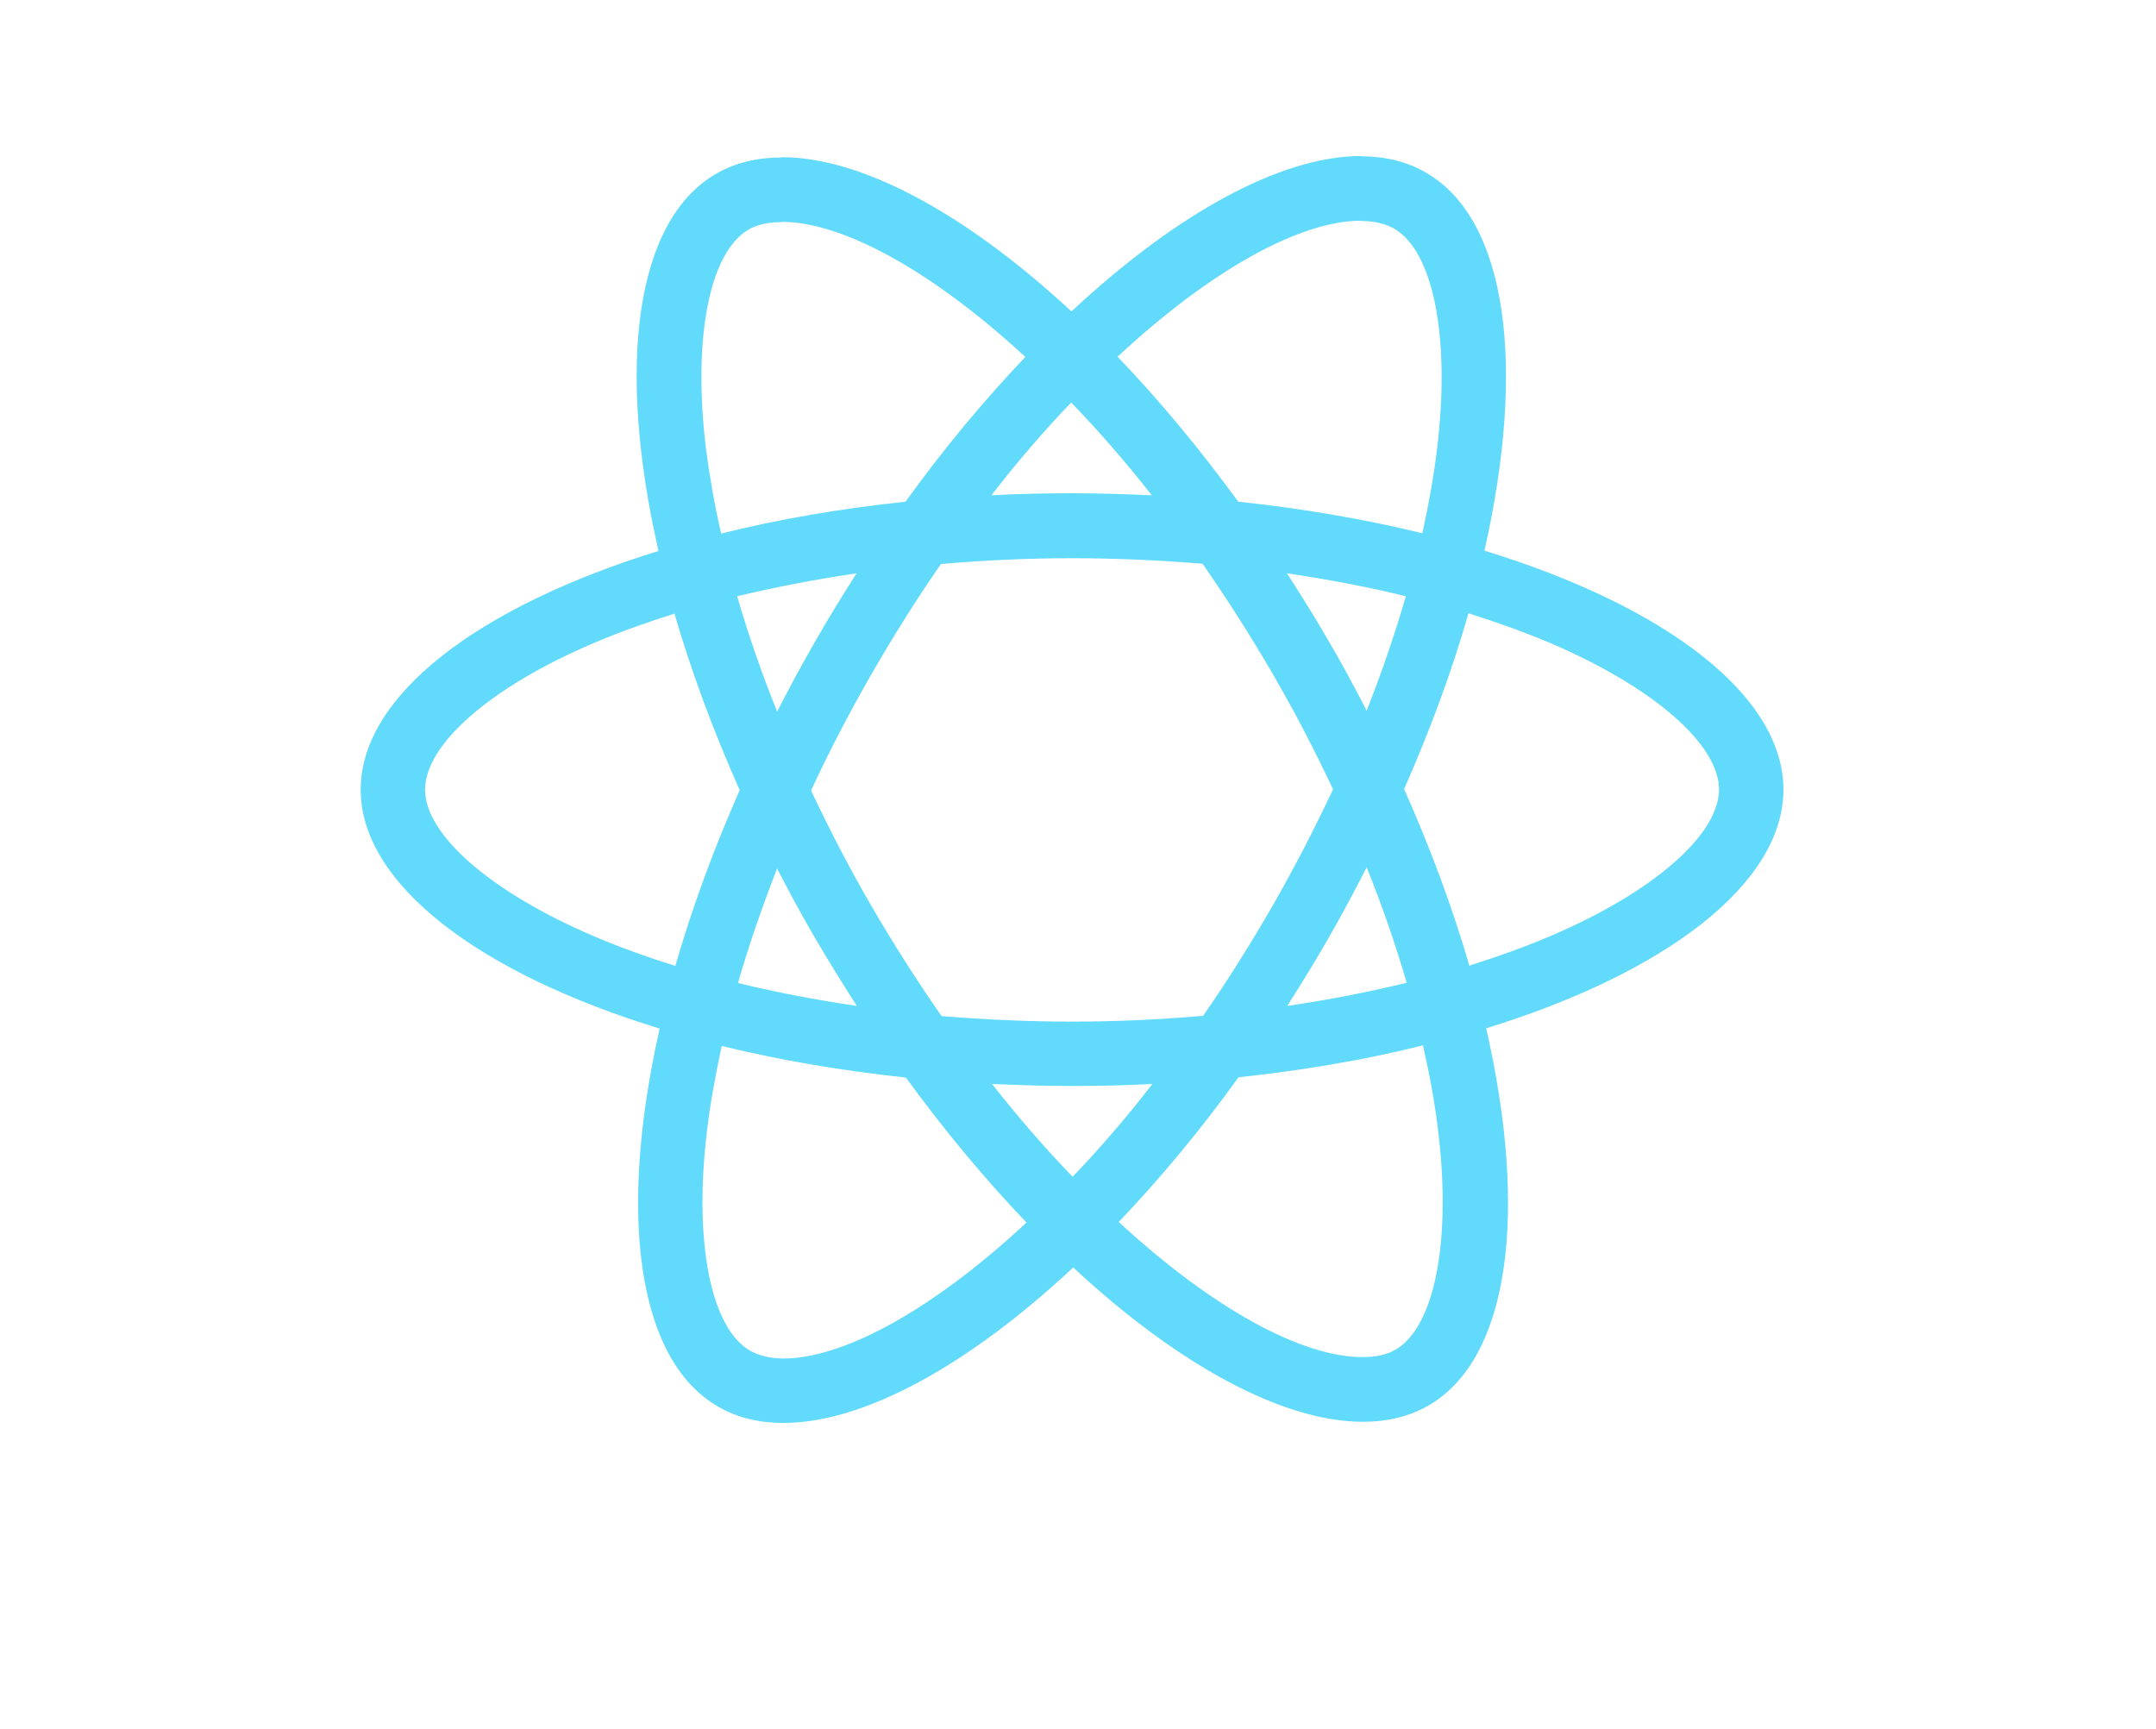
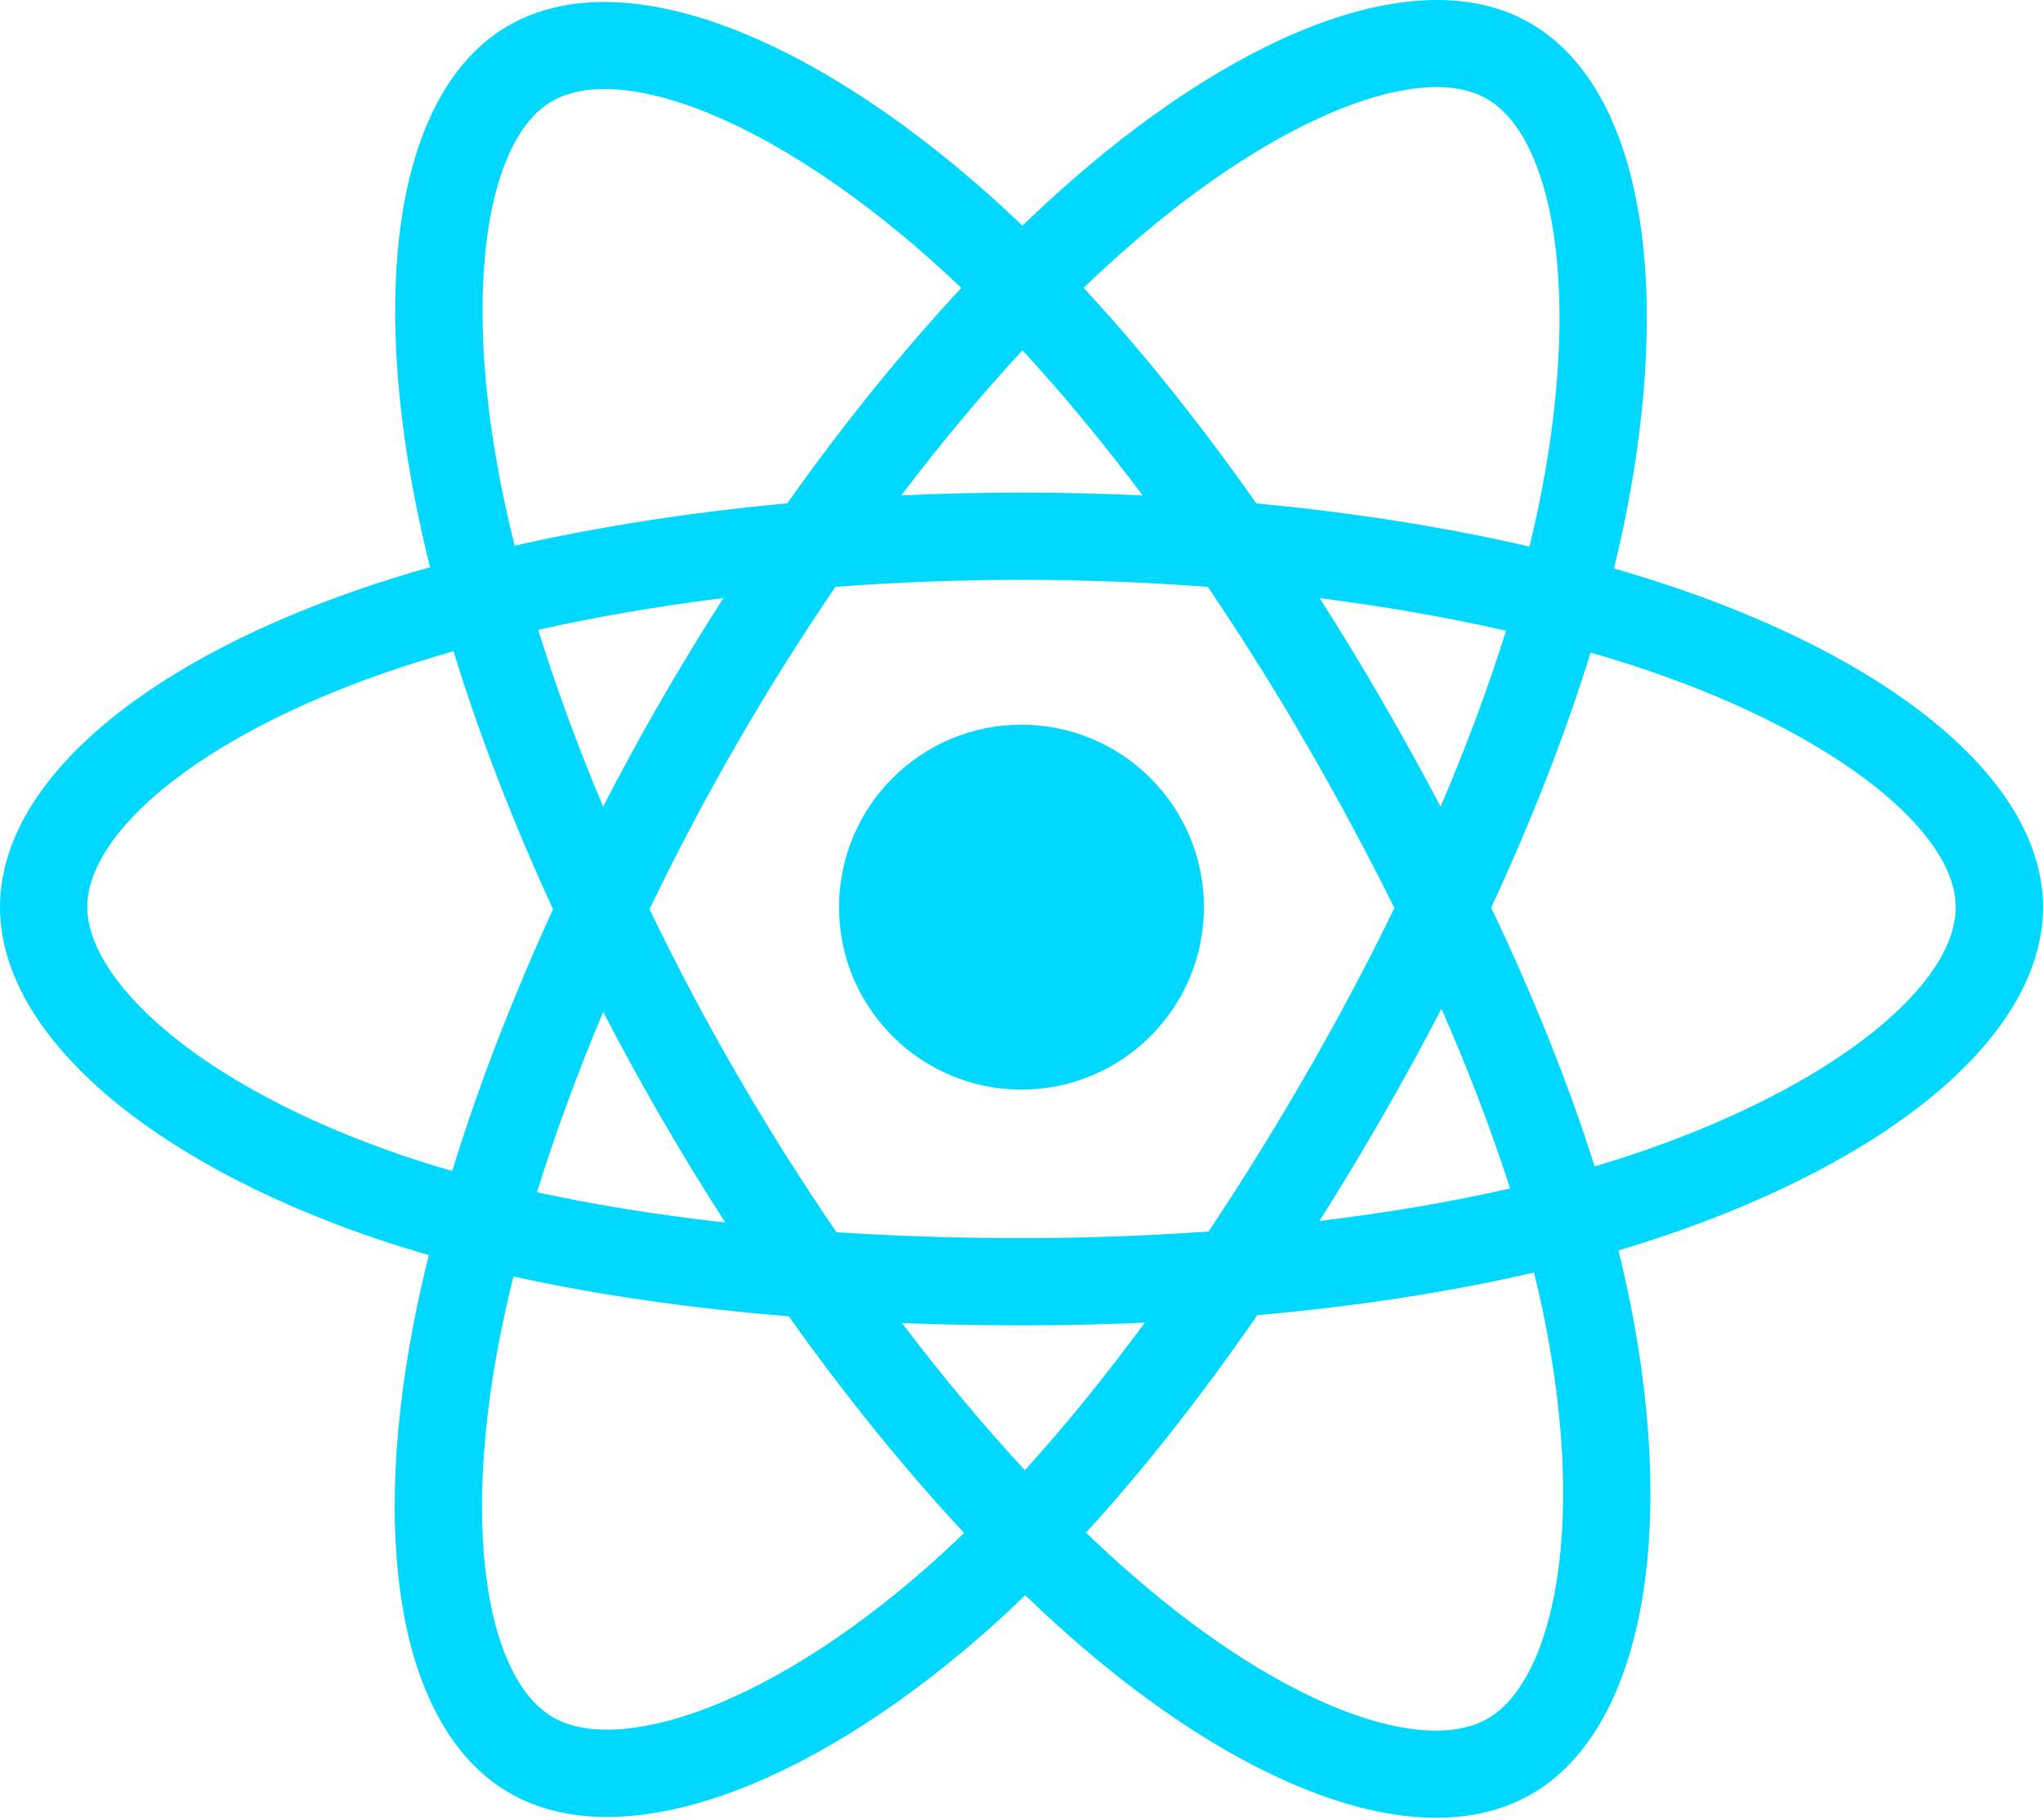
- <svg xmlns="http://www.w3.org/2000/svg" fill="none" height="2005" width="2500" viewBox="670.088 32.462 2224.172 2666.488" version="1.1" id="svg16">
-   <defs id="defs20" />
-   <g fill="#61dafb" id="g14">
-     <path d="M2870 1250.22c0-145.34-182.01-283.079-461.07-368.495 64.4-284.424 35.78-510.711-90.34-583.159-29.07-16.994-63.05-25.044-100.17-25.044v99.728c20.57 0 37.12 4.025 50.98 11.627 60.82 34.882 87.21 167.703 66.63 338.536-4.91 42.038-12.96 86.311-22.8 131.479-87.66-21.466-183.36-38.012-283.98-48.745-60.37-82.734-122.98-157.865-186.04-223.604 145.79-135.504 282.64-209.741 375.66-209.741v-99.727c-122.99 0-283.98 87.653-446.76 239.703-162.79-151.156-323.78-237.914-446.76-237.914v99.727c92.57 0 229.86 73.79 375.65 208.399-62.61 65.74-125.22 140.423-184.7 223.157-101.07 10.733-196.77 27.279-284.42 49.192-10.29-44.72-17.89-88.1-23.26-129.69-21.01-170.833 4.92-303.654 65.3-338.983 13.41-8.05 30.85-11.627 51.43-11.627v-99.728c-37.57 0-71.56 8.05-101.07 25.044-125.67 72.447-153.84 298.287-89 581.817C857.119 968.036 676 1105.33 676 1250.22c0 145.35 182.013 283.09 461.07 368.5-64.4 284.43-35.78 510.71 90.34 583.16 29.07 16.99 63.05 25.04 100.62 25.04 122.98 0 283.98-87.65 446.76-239.7 162.78 151.16 323.78 237.92 446.76 237.92 37.56 0 71.55-8.05 101.07-25.05 125.66-72.45 153.84-298.29 88.99-581.81 277.27-85.42 458.39-223.16 458.39-368.06zm-582.26-298.284c-16.55 57.694-37.12 117.164-60.38 176.644-18.33-35.77-37.56-71.55-58.58-107.33-20.57-35.773-42.49-70.655-64.4-104.643 63.5 9.391 124.77 21.019 183.36 35.329zm-204.83 476.274c-34.88 60.38-70.65 117.62-107.77 170.84-66.64 5.81-134.16 8.94-202.14 8.94-67.53 0-135.06-3.13-201.24-8.5-37.12-53.22-73.35-110.01-108.23-169.94-33.99-58.58-64.84-118.06-93.02-177.98 27.73-59.93 59.03-119.86 92.58-178.44 34.88-60.37 70.65-117.616 107.77-170.834 66.64-5.814 134.16-8.944 202.14-8.944 67.53 0 135.06 3.13 201.24 8.497 37.12 53.218 73.35 110.011 108.23 169.941 33.99 58.58 64.84 118.06 93.02 177.99-28.18 59.92-59.03 119.85-92.58 178.43zm144.45-58.13a1918.154 1918.154 0 0 1 61.72 177.98c-58.59 14.31-120.3 26.39-184.25 35.78 21.91-34.43 43.82-69.76 64.4-105.99 20.57-35.77 39.8-72 58.13-107.77zm-453.47 477.17c-41.59-42.94-83.18-90.79-124.32-143.11 40.25 1.79 81.39 3.13 122.98 3.13 42.04 0 83.63-.89 124.33-3.13a1746.499 1746.499 0 0 1-122.99 143.11zm-332.72-263.41c-63.5-9.39-124.77-21.02-183.35-35.33 16.54-57.69 37.12-117.17 60.37-176.65 18.34 35.78 37.57 71.56 58.58 107.33 21.02 35.78 42.49 70.66 64.4 104.65zm330.49-930.638c41.59 42.931 83.18 90.783 124.32 143.106-40.25-1.789-81.39-3.13-122.98-3.13-42.04 0-83.63.894-124.32 3.13a1746.3 1746.3 0 0 1 122.98-143.106zm-330.94 263.405c-21.91 34.435-43.82 69.764-64.39 105.983-20.57 35.78-39.8 71.56-58.14 107.33a1914.757 1914.757 0 0 1-61.71-177.984c58.58-13.863 120.29-25.938 184.24-35.329zM1036 1476.51c-158.309-67.53-260.72-156.07-260.72-226.29 0-70.21 102.411-159.2 260.72-226.28 38.46-16.55 80.5-31.308 123.88-45.171 25.49 87.651 59.03 178.881 100.62 272.351-41.14 93.02-74.24 183.8-99.28 271.01-44.27-13.87-86.31-29.07-125.22-45.62zm240.6 639.06c-60.82-34.88-87.21-167.7-66.63-338.54 4.92-42.03 12.96-86.31 22.8-131.48 87.66 21.47 183.36 38.02 283.98 48.75 60.37 82.73 122.98 157.86 186.04 223.6-145.79 135.51-282.64 209.74-375.66 209.74-20.12-.44-37.11-4.47-50.53-12.07zm1060.78-340.77c21.01 170.83-4.92 303.65-65.3 338.98-13.41 8.05-30.85 11.63-51.43 11.63-92.57 0-229.86-73.79-375.65-208.4 62.61-65.74 125.22-140.42 184.7-223.16 101.07-10.73 196.77-27.28 284.42-49.19 10.29 45.17 18.34 88.55 23.26 130.14zm172.17-298.29c-38.46 16.55-80.5 31.31-123.88 45.17-25.49-87.65-59.03-178.88-100.62-272.35 41.15-93.02 74.24-183.8 99.28-271.009 44.28 13.864 86.31 29.069 125.67 45.619 158.31 67.52 260.72 156.07 260.72 226.28-.45 70.22-102.86 159.21-261.17 226.29z" id="path10" />
-   </g>
+ <svg xmlns="http://www.w3.org/2000/svg" aria-hidden="true" role="img" class="iconify iconify--logos" width="35.93" height="32" preserveAspectRatio="xMidYMid meet" viewBox="0 0 256 228">
+   <path fill="#00D8FF" d="M210.483 73.824a171.49 171.49 0 0 0-8.24-2.597c.465-1.9.893-3.777 1.273-5.621c6.238-30.281 2.16-54.676-11.769-62.708c-13.355-7.7-35.196.329-57.254 19.526a171.23 171.23 0 0 0-6.375 5.848a155.866 155.866 0 0 0-4.241-3.917C100.759 3.829 77.587-4.822 63.673 3.233C50.33 10.957 46.379 33.89 51.995 62.588a170.974 170.974 0 0 0 1.892 8.48c-3.28.932-6.445 1.924-9.474 2.98C17.309 83.498 0 98.307 0 113.668c0 15.865 18.582 31.778 46.812 41.427a145.52 145.52 0 0 0 6.921 2.165a167.467 167.467 0 0 0-2.01 9.138c-5.354 28.2-1.173 50.591 12.134 58.266c13.744 7.926 36.812-.22 59.273-19.855a145.567 145.567 0 0 0 5.342-4.923a168.064 168.064 0 0 0 6.92 6.314c21.758 18.722 43.246 26.282 56.54 18.586c13.731-7.949 18.194-32.003 12.4-61.268a145.016 145.016 0 0 0-1.535-6.842c1.62-.48 3.21-.974 4.76-1.488c29.348-9.723 48.443-25.443 48.443-41.52c0-15.417-17.868-30.326-45.517-39.844Zm-6.365 70.984c-1.4.463-2.836.91-4.3 1.345c-3.24-10.257-7.612-21.163-12.963-32.432c5.106-11 9.31-21.767 12.459-31.957c2.619.758 5.16 1.557 7.61 2.4c23.69 8.156 38.14 20.213 38.14 29.504c0 9.896-15.606 22.743-40.946 31.14Zm-10.514 20.834c2.562 12.94 2.927 24.64 1.23 33.787c-1.524 8.219-4.59 13.698-8.382 15.893c-8.067 4.67-25.32-1.4-43.927-17.412a156.726 156.726 0 0 1-6.437-5.87c7.214-7.889 14.423-17.06 21.459-27.246c12.376-1.098 24.068-2.894 34.671-5.345a134.17 134.17 0 0 1 1.386 6.193ZM87.276 214.515c-7.882 2.783-14.16 2.863-17.955.675c-8.075-4.657-11.432-22.636-6.853-46.752a156.923 156.923 0 0 1 1.869-8.499c10.486 2.32 22.093 3.988 34.498 4.994c7.084 9.967 14.501 19.128 21.976 27.15a134.668 134.668 0 0 1-4.877 4.492c-9.933 8.682-19.886 14.842-28.658 17.94ZM50.35 144.747c-12.483-4.267-22.792-9.812-29.858-15.863c-6.35-5.437-9.555-10.836-9.555-15.216c0-9.322 13.897-21.212 37.076-29.293c2.813-.98 5.757-1.905 8.812-2.773c3.204 10.42 7.406 21.315 12.477 32.332c-5.137 11.18-9.399 22.249-12.634 32.792a134.718 134.718 0 0 1-6.318-1.979Zm12.378-84.26c-4.811-24.587-1.616-43.134 6.425-47.789c8.564-4.958 27.502 2.111 47.463 19.835a144.318 144.318 0 0 1 3.841 3.545c-7.438 7.987-14.787 17.08-21.808 26.988c-12.04 1.116-23.565 2.908-34.161 5.309a160.342 160.342 0 0 1-1.76-7.887Zm110.427 27.268a347.8 347.8 0 0 0-7.785-12.803c8.168 1.033 15.994 2.404 23.343 4.08c-2.206 7.072-4.956 14.465-8.193 22.045a381.151 381.151 0 0 0-7.365-13.322Zm-45.032-43.861c5.044 5.465 10.096 11.566 15.065 18.186a322.04 322.04 0 0 0-30.257-.006c4.974-6.559 10.069-12.652 15.192-18.18ZM82.802 87.83a323.167 323.167 0 0 0-7.227 13.238c-3.184-7.553-5.909-14.98-8.134-22.152c7.304-1.634 15.093-2.97 23.209-3.984a321.524 321.524 0 0 0-7.848 12.897Zm8.081 65.352c-8.385-.936-16.291-2.203-23.593-3.793c2.26-7.3 5.045-14.885 8.298-22.6a321.187 321.187 0 0 0 7.257 13.246c2.594 4.48 5.28 8.868 8.038 13.147Zm37.542 31.03c-5.184-5.592-10.354-11.779-15.403-18.433c4.902.192 9.899.29 14.978.29c5.218 0 10.376-.117 15.453-.343c-4.985 6.774-10.018 12.97-15.028 18.486Zm52.198-57.817c3.422 7.8 6.306 15.345 8.596 22.52c-7.422 1.694-15.436 3.058-23.88 4.071a382.417 382.417 0 0 0 7.859-13.026a347.403 347.403 0 0 0 7.425-13.565Zm-16.898 8.101a358.557 358.557 0 0 1-12.281 19.815a329.4 329.4 0 0 1-23.444.823c-7.967 0-15.716-.248-23.178-.732a310.202 310.202 0 0 1-12.513-19.846h.001a307.41 307.41 0 0 1-10.923-20.627a310.278 310.278 0 0 1 10.89-20.637l-.001.001a307.318 307.318 0 0 1 12.413-19.761c7.613-.576 15.42-.876 23.31-.876H128c7.926 0 15.743.303 23.354.883a329.357 329.357 0 0 1 12.335 19.695a358.489 358.489 0 0 1 11.036 20.54a329.472 329.472 0 0 1-11 20.722Zm22.56-122.124c8.572 4.944 11.906 24.881 6.52 51.026c-.344 1.668-.73 3.367-1.15 5.09c-10.622-2.452-22.155-4.275-34.23-5.408c-7.034-10.017-14.323-19.124-21.64-27.008a160.789 160.789 0 0 1 5.888-5.4c18.9-16.447 36.564-22.941 44.612-18.3ZM128 90.808c12.625 0 22.86 10.235 22.86 22.86s-10.235 22.86-22.86 22.86s-22.86-10.235-22.86-22.86s10.235-22.86 22.86-22.86Z" />
</svg>
